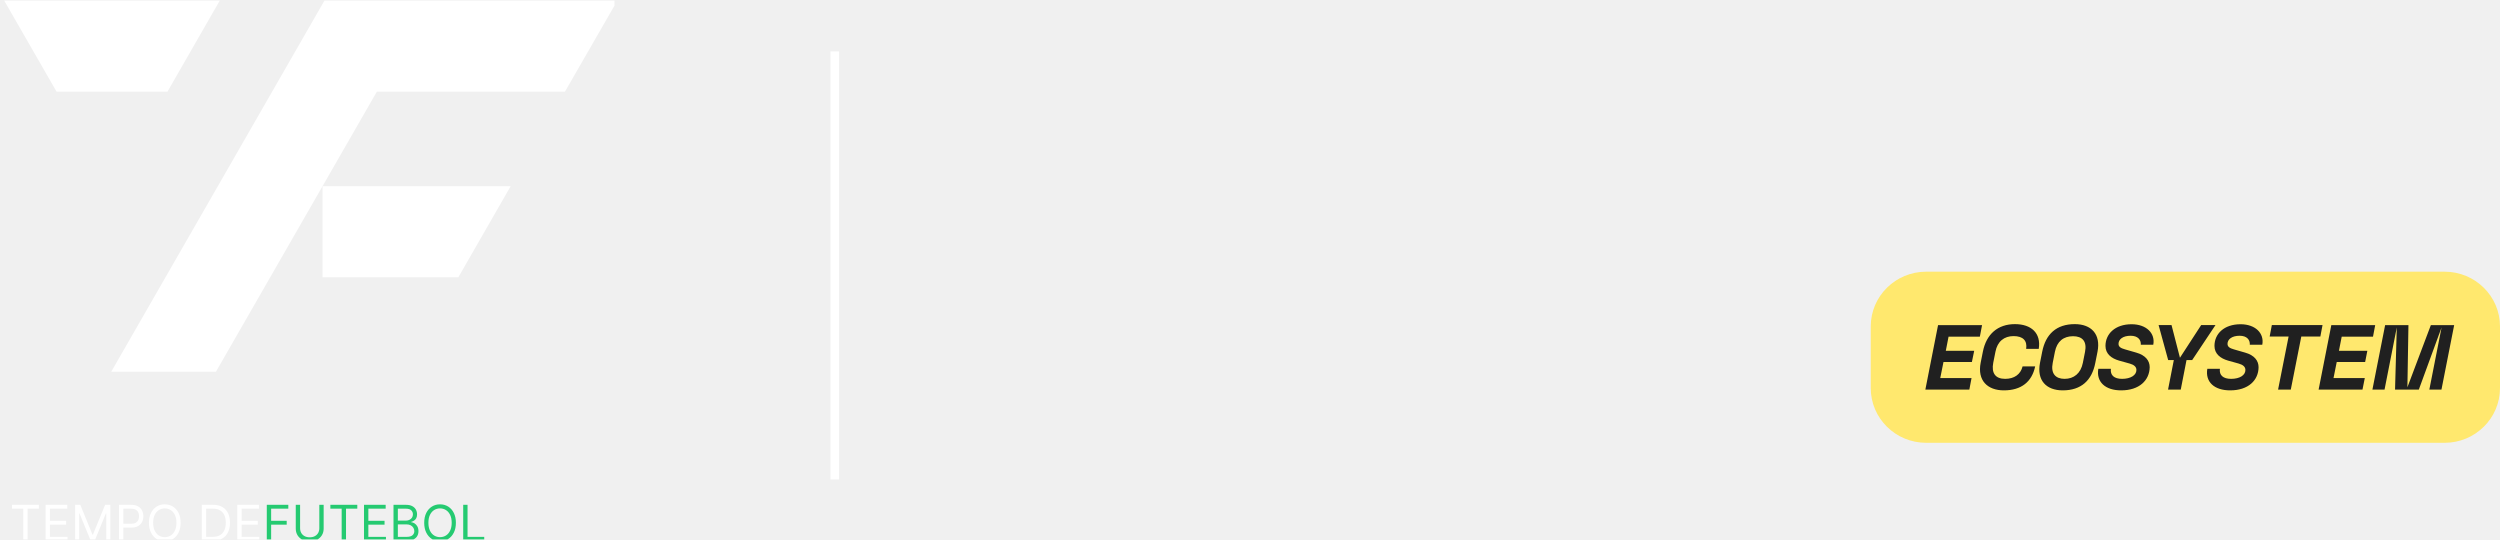
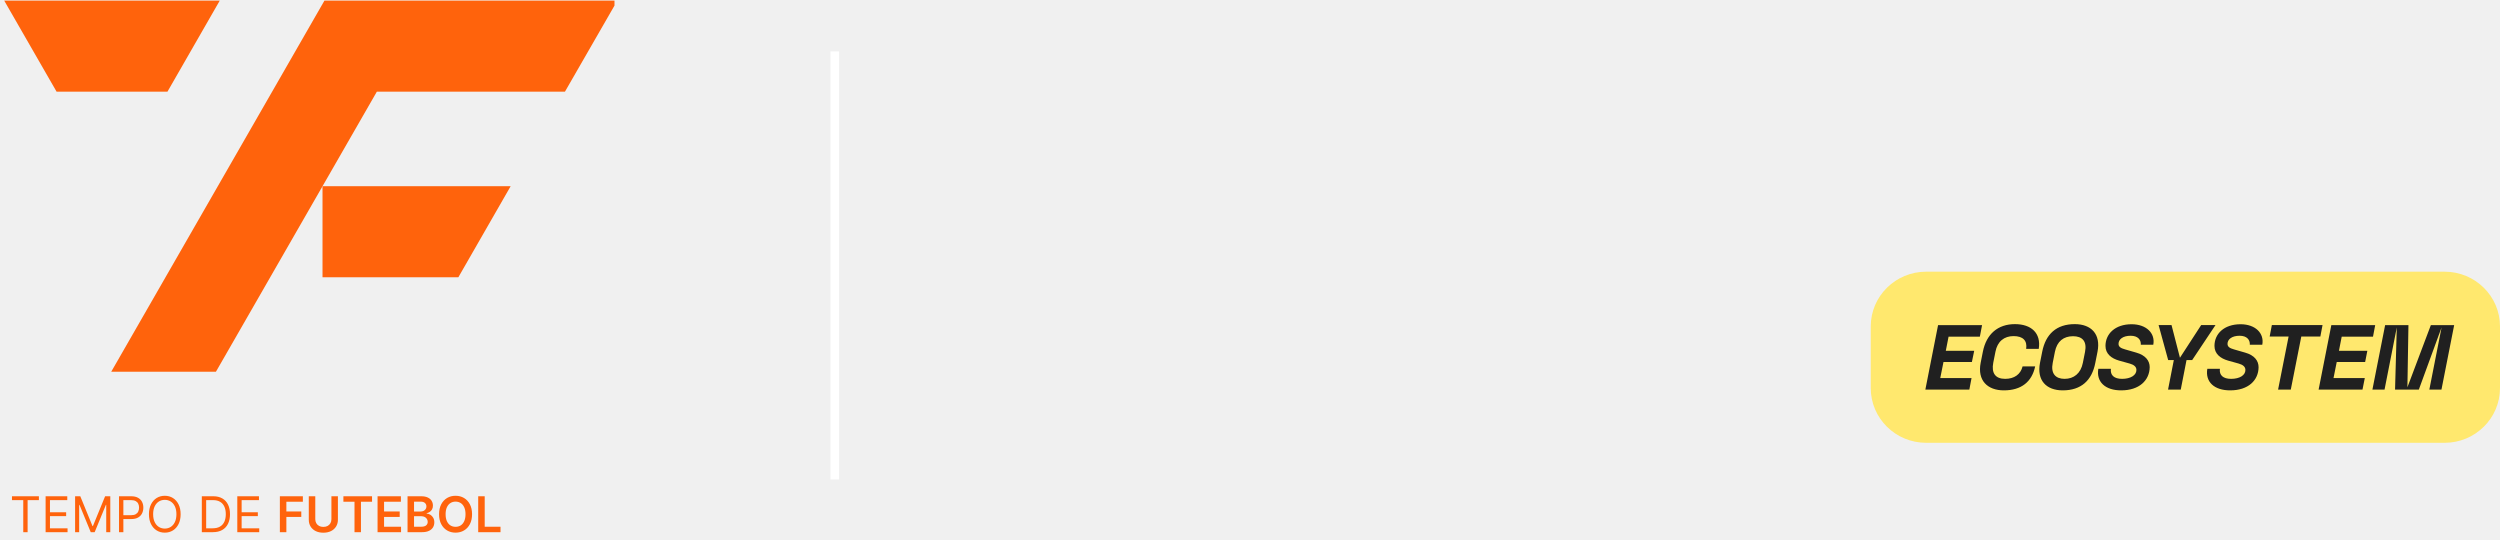
<svg xmlns="http://www.w3.org/2000/svg" width="292" height="63" viewBox="0 0 292 63" fill="none">
-   <g clip-path="url(#clip0_483_1429)">
-     <path d="M138.911 17.657C140.138 17.897 141.082 18.336 141.703 18.935C142.336 19.535 142.647 20.387 142.647 21.505V21.585C142.647 22.77 142.323 23.689 141.676 24.342C141.028 24.994 140.138 25.447 138.992 25.713C137.846 25.966 136.403 26.086 134.677 26.1H133.76L122.432 26.073V10H135.702C137.401 10.013 138.763 10.36 139.774 11.039C140.786 11.718 141.298 12.677 141.298 13.928V14.008C141.298 14.954 141.096 15.713 140.705 16.312C140.3 16.924 139.707 17.364 138.911 17.657ZM136.821 14.647C136.821 14.115 136.699 13.729 136.443 13.502C136.2 13.249 135.863 13.103 135.459 13.05C135.068 12.996 134.488 12.956 133.746 12.956H126.774V16.352L132.06 16.392H133.76C134.555 16.392 135.135 16.365 135.499 16.325C135.863 16.285 136.187 16.139 136.443 15.886C136.686 15.646 136.821 15.233 136.821 14.647ZM134.461 22.89C135.351 22.89 136.025 22.864 136.47 22.797C136.915 22.73 137.266 22.557 137.522 22.278C137.792 21.998 137.913 21.559 137.913 20.946C137.913 20.334 137.778 19.921 137.522 19.668C137.252 19.388 136.902 19.228 136.47 19.162C136.025 19.108 135.364 19.082 134.461 19.082H126.761V22.837C129.943 22.837 132.209 22.85 133.557 22.877L134.461 22.89Z" fill="#F0F0F0" />
+   <g clip-path="url(#clip0_5_654)">
+     <path d="M138.911 17.657C140.138 17.897 141.082 18.336 141.702 18.935C142.336 19.535 142.646 20.387 142.646 21.505V21.585C142.646 22.77 142.323 23.689 141.675 24.342C141.028 24.994 140.138 25.447 138.992 25.713C137.845 25.966 136.403 26.086 134.676 26.1H133.759L122.431 26.073V10H135.701C137.4 10.013 138.763 10.36 139.774 11.039C140.785 11.718 141.298 12.677 141.298 13.928V14.008C141.298 14.954 141.096 15.713 140.704 16.312C140.3 16.924 139.707 17.364 138.911 17.657ZM136.821 14.647C136.821 14.115 136.699 13.729 136.443 13.502C136.2 13.249 135.863 13.103 135.459 13.05C135.067 12.996 134.488 12.956 133.746 12.956H126.774V16.352L132.06 16.392H133.759C134.555 16.392 135.135 16.365 135.499 16.325C135.863 16.285 136.187 16.139 136.443 15.886C136.686 15.646 136.821 15.233 136.821 14.647ZM134.461 22.89C135.351 22.89 136.025 22.864 136.47 22.797C136.915 22.73 137.266 22.557 137.522 22.278C137.792 21.998 137.913 21.559 137.913 20.946C137.913 20.334 137.778 19.921 137.522 19.668C137.252 19.388 136.901 19.228 136.47 19.162C136.025 19.108 135.364 19.082 134.461 19.082H126.76V22.837C129.943 22.837 132.208 22.85 133.557 22.877L134.461 22.89Z" fill="#F0F0F0" />
    <path d="M148.27 26.086H143.981V10H148.27V26.086Z" fill="#F0F0F0" />
-     <path d="M157.939 13.742C159.477 13.742 160.866 14.022 162.093 14.568C163.32 15.114 164.291 15.886 164.979 16.871C165.68 17.843 166.031 18.935 166.031 20.147C166.031 21.359 165.68 22.438 164.979 23.423C164.291 24.395 163.333 25.154 162.093 25.7C160.866 26.246 159.477 26.526 157.939 26.526C156.402 26.526 155.067 26.246 153.786 25.7C152.491 25.141 151.466 24.369 150.684 23.396C149.915 22.411 149.538 21.319 149.538 20.134C149.538 18.949 149.915 17.843 150.684 16.871C151.466 15.886 152.491 15.114 153.786 14.568C155.067 14.022 156.456 13.742 157.939 13.742ZM157.939 23.796C158.991 23.796 159.895 23.49 160.65 22.864C161.391 22.238 161.769 21.332 161.769 20.147C161.769 18.962 161.391 18.03 160.65 17.404C159.895 16.778 159.005 16.472 157.939 16.472C157.265 16.472 156.604 16.605 155.984 16.885C155.363 17.151 154.864 17.55 154.46 18.096C154.069 18.642 153.866 19.322 153.866 20.134C153.866 20.946 154.069 21.599 154.46 22.158C154.851 22.704 155.363 23.117 155.984 23.396C156.604 23.676 157.265 23.796 157.939 23.796Z" fill="#F0F0F0" />
-     <path d="M166.813 20.214C166.813 19.002 167.177 17.91 167.892 16.938C168.607 15.953 169.591 15.18 170.845 14.634C172.086 14.088 173.475 13.809 174.985 13.809C177.156 13.809 178.896 14.275 180.204 15.22C181.526 16.152 182.389 17.404 182.807 18.975H178.492C178.316 18.27 177.912 17.684 177.278 17.244C176.658 16.778 175.902 16.552 175.012 16.552C173.839 16.552 172.909 16.898 172.221 17.577C171.533 18.243 171.182 19.122 171.182 20.227C171.182 20.88 171.331 21.492 171.627 22.051C171.924 22.597 172.342 23.05 172.908 23.396C173.475 23.729 174.149 23.902 174.931 23.902C175.862 23.902 176.631 23.676 177.264 23.223C177.912 22.757 178.316 22.185 178.478 21.492H182.793C182.645 22.424 182.214 23.276 181.499 24.076C180.784 24.861 179.854 25.474 178.707 25.94C177.575 26.406 176.347 26.632 175.012 26.632C173.529 26.632 172.167 26.353 170.913 25.807C169.672 25.247 168.674 24.475 167.946 23.503C167.177 22.517 166.813 21.412 166.813 20.214Z" fill="#F0F0F0" />
+     <path d="M157.939 13.742C159.477 13.742 160.866 14.022 162.093 14.568C163.32 15.114 164.291 15.886 164.979 16.871C165.68 17.843 166.031 18.935 166.031 20.147C166.031 21.359 165.68 22.438 164.979 23.423C164.291 24.395 163.334 25.154 162.093 25.7C160.866 26.246 159.477 26.526 157.939 26.526C156.402 26.526 155.067 26.246 153.786 25.7C152.491 25.141 151.466 24.369 150.684 23.396C149.915 22.411 149.538 21.319 149.538 20.134C149.538 18.949 149.915 17.843 150.684 16.871C151.466 15.886 152.491 15.114 153.786 14.568C155.067 14.022 156.456 13.742 157.939 13.742ZM157.939 23.796C158.991 23.796 159.895 23.49 160.65 22.864C161.392 22.238 161.769 21.332 161.769 20.147C161.769 18.962 161.392 18.03 160.65 17.404C159.895 16.778 159.005 16.472 157.939 16.472C157.265 16.472 156.604 16.605 155.984 16.885C155.364 17.151 154.865 17.55 154.46 18.096C154.069 18.642 153.867 19.322 153.867 20.134C153.867 20.946 154.069 21.599 154.46 22.158C154.851 22.704 155.364 23.117 155.984 23.396C156.604 23.676 157.265 23.796 157.939 23.796Z" fill="#F0F0F0" />
+     <path d="M166.813 20.214C166.813 19.002 167.177 17.91 167.892 16.938C168.606 15.953 169.591 15.18 170.845 14.634C172.086 14.088 173.475 13.809 174.985 13.809C177.156 13.809 178.896 14.275 180.204 15.22C181.526 16.152 182.389 17.404 182.807 18.975H178.491C178.316 18.27 177.911 17.684 177.278 17.244C176.657 16.778 175.902 16.552 175.012 16.552C173.839 16.552 172.908 16.898 172.22 17.577C171.533 18.243 171.182 19.122 171.182 20.227C171.182 20.88 171.33 21.492 171.627 22.051C171.924 22.597 172.342 23.05 172.908 23.396C173.475 23.729 174.149 23.902 174.931 23.902C175.862 23.902 176.63 23.676 177.264 23.223C177.911 22.757 178.316 22.185 178.478 21.492H182.793C182.645 22.424 182.213 23.276 181.499 24.076C180.784 24.861 179.853 25.474 178.707 25.94C177.574 26.406 176.347 26.632 175.012 26.632C173.529 26.632 172.167 26.353 170.912 25.807C169.672 25.247 168.674 24.475 167.946 23.503C167.177 22.517 166.813 21.412 166.813 20.214Z" fill="#F0F0F0" />
    <path d="M192.395 19.548L199.057 26.086H193.946L188.053 20.44V26.086H183.764V10H188.053V18.696L193.096 14.235H198.288L192.395 19.548Z" fill="#F0F0F0" />
    <path d="M197.627 20.214C197.627 19.002 197.992 17.91 198.706 16.938C199.421 15.953 200.405 15.18 201.66 14.634C202.9 14.088 204.289 13.809 205.8 13.809C207.971 13.809 209.711 14.275 211.019 15.22C212.34 16.152 213.203 17.404 213.621 18.975H209.306C209.131 18.27 208.726 17.684 208.092 17.244C207.472 16.778 206.717 16.552 205.827 16.552C204.653 16.552 203.723 16.898 203.035 17.577C202.347 18.243 201.997 19.122 201.997 20.227C201.997 20.88 202.145 21.492 202.442 22.051C202.739 22.597 203.157 23.05 203.723 23.396C204.289 23.729 204.964 23.902 205.746 23.902C206.676 23.902 207.445 23.676 208.079 23.223C208.726 22.757 209.131 22.185 209.293 21.492H213.608C213.46 22.424 213.028 23.276 212.313 24.076C211.599 24.861 210.668 25.474 209.522 25.94C208.389 26.406 207.162 26.632 205.827 26.632C204.343 26.632 202.981 26.353 201.741 25.807C200.5 25.247 199.502 24.475 198.774 23.503C197.992 22.517 197.627 21.412 197.627 20.214Z" fill="#F0F0F0" />
    <path d="M224.1 13.848C225.731 13.848 227.067 14.421 228.105 15.58C229.157 16.738 229.696 18.602 229.696 21.186V26.073H225.408V21.252C225.408 20.32 225.34 19.548 225.206 18.909C225.084 18.27 224.801 17.737 224.342 17.297C223.884 16.858 223.196 16.645 222.279 16.645C221.349 16.645 220.58 16.871 220.094 17.324C219.622 17.777 219.326 18.323 219.191 18.975C219.056 19.614 218.989 20.387 218.989 21.306V26.086H214.7V10H218.989V15.699C220.108 14.461 221.807 13.848 224.1 13.848Z" fill="#F0F0F0" />
-     <path d="M238.826 13.715C240.849 13.715 242.656 14.062 244.261 14.754C245.866 15.446 246.661 16.672 246.661 18.429V26.073H242.656L242.305 24.275V24.169C241.968 24.834 241.186 25.354 239.972 25.74C238.772 26.113 237.45 26.299 236.034 26.299C234.888 26.299 233.728 26.073 232.555 25.607C231.382 25.127 230.789 24.102 230.789 22.544C230.789 20.986 231.288 20.067 232.285 19.588C233.297 19.108 234.389 18.869 235.536 18.869C237.774 18.869 239.338 18.855 240.202 18.829C241.065 18.789 241.631 18.709 241.901 18.589C242.184 18.469 242.332 18.256 242.346 17.963V17.724C242.332 17.218 241.968 16.831 241.24 16.552C240.539 16.259 239.716 16.112 238.799 16.112C237.801 16.112 236.952 16.272 236.25 16.618C235.562 16.938 235.212 17.444 235.212 18.123H230.923C230.923 17.004 231.355 16.125 232.205 15.473C233.068 14.82 234.093 14.368 235.279 14.128C236.48 13.848 237.666 13.715 238.826 13.715ZM242.319 20.174C241.618 20.493 240.539 20.653 239.082 20.653C238.098 20.653 237.329 20.693 236.776 20.76C236.237 20.826 235.832 20.959 235.562 21.146C235.306 21.319 235.185 21.585 235.171 21.931C235.212 22.411 235.468 22.77 235.913 23.023C236.385 23.263 237.167 23.396 238.273 23.396C239.73 23.396 240.754 23.09 241.375 22.464C242.009 21.838 242.319 21.093 242.319 20.2V20.174Z" fill="#F0F0F0" />
+     <path d="M238.826 13.715C240.849 13.715 242.656 14.062 244.261 14.754C245.866 15.446 246.661 16.672 246.661 18.429V26.073H242.656L242.306 24.275V24.169C241.968 24.834 241.186 25.354 239.973 25.74C238.772 26.113 237.451 26.299 236.035 26.299C234.888 26.299 233.729 26.073 232.555 25.607C231.382 25.127 230.789 24.102 230.789 22.544C230.789 20.986 231.288 20.067 232.286 19.588C233.297 19.108 234.389 18.869 235.536 18.869C237.774 18.869 239.339 18.855 240.202 18.829C241.065 18.789 241.631 18.709 241.901 18.589C242.184 18.469 242.333 18.256 242.346 17.963V17.724C242.333 17.218 241.968 16.831 241.24 16.552C240.539 16.259 239.716 16.112 238.799 16.112C237.801 16.112 236.952 16.272 236.251 16.618C235.563 16.938 235.212 17.444 235.212 18.123H230.924C230.924 17.004 231.355 16.125 232.205 15.473C233.068 14.82 234.093 14.368 235.28 14.128C236.48 13.848 237.666 13.715 238.826 13.715ZM242.319 20.174C241.618 20.493 240.539 20.653 239.082 20.653C238.098 20.653 237.329 20.693 236.776 20.76C236.237 20.826 235.832 20.959 235.563 21.146C235.307 21.319 235.185 21.585 235.172 21.931C235.212 22.411 235.468 22.77 235.913 23.023C236.385 23.263 237.168 23.396 238.273 23.396C239.73 23.396 240.755 23.09 241.375 22.464C242.009 21.838 242.319 21.093 242.319 20.2V20.174Z" fill="#F0F0F0" />
    <path d="M252.393 10H248.104V12.956H252.393V10ZM252.393 26.086H248.104V13.595H252.393V26.086Z" fill="#F0F0F0" />
    <path d="M263.302 13.848C265.029 13.848 266.391 14.408 267.348 15.54C268.319 16.672 268.805 18.549 268.805 21.186V26.073H264.516V21.252C264.516 20.32 264.449 19.548 264.314 18.909C264.193 18.27 263.909 17.737 263.451 17.297C262.992 16.858 262.305 16.645 261.388 16.645C260.471 16.645 259.688 16.858 259.203 17.297C258.731 17.71 258.434 18.256 258.299 18.909C258.164 19.548 258.097 20.347 258.097 21.306V26.086H253.809V14.248H258.097V15.766C259.243 14.488 260.983 13.848 263.302 13.848Z" fill="#F0F0F0" />
    <path d="M133.625 38.417C135.162 38.417 136.497 38.511 137.63 38.697C138.763 38.883 139.693 39.296 140.448 39.909C141.217 40.535 141.595 41.453 141.595 42.665C141.595 44.902 140.61 46.407 138.628 47.179C136.645 47.965 134.42 48.351 131.966 48.351C129.498 48.351 127.273 47.952 125.169 47.153C123.052 46.341 122 44.809 122 42.545L126.733 42.505C126.733 43.304 127.044 43.89 127.664 44.29C128.298 44.676 128.972 44.929 129.714 45.022C130.469 45.115 131.265 45.155 132.128 45.155C133.449 45.155 134.582 44.969 135.54 44.596C136.497 44.223 136.983 43.611 136.996 42.772V42.745C136.996 42.119 136.524 41.72 135.567 41.547C134.623 41.36 133.49 41.267 132.155 41.267H130.793C129.026 41.267 127.543 41.174 126.329 41.001C125.115 40.814 124.09 40.388 123.254 39.736C122.432 39.07 122.027 38.071 122.027 36.739C122.027 33.104 125.344 31.28 131.993 31.28C134.353 31.28 136.551 31.679 138.574 32.478C140.61 33.277 141.635 34.809 141.635 37.086H136.942C136.942 36.273 136.47 35.661 135.513 35.235C134.555 34.809 133.395 34.569 132.033 34.516C130.55 34.516 129.296 34.689 128.244 35.035C127.219 35.381 126.706 35.927 126.706 36.66C126.706 37.818 128.406 38.404 131.818 38.404L133.625 38.417Z" fill="#F0F0F0" />
-     <path d="M158.789 42.212C158.762 43.238 158.506 44.223 158.02 45.142C157.535 46.074 156.847 46.82 155.97 47.406C155.094 47.965 154.082 48.258 152.95 48.258C150.428 48.258 148.513 47.672 147.232 46.5V52H142.943V36.034H146.8L147.11 37.618C148.405 36.34 150.347 35.727 152.963 35.767C154.096 35.767 155.094 36.047 155.957 36.593C156.834 37.139 157.521 37.898 158.02 38.857C158.519 39.816 158.776 40.881 158.789 42.079V42.212ZM150.738 45.648C151.52 45.648 152.181 45.475 152.72 45.129C153.273 44.782 153.691 44.343 153.975 43.81C154.271 43.264 154.42 42.692 154.433 42.119C154.406 41.054 154.082 40.148 153.462 39.429C152.842 38.71 151.938 38.337 150.738 38.337C150.064 38.337 149.457 38.497 148.918 38.843C148.392 39.176 147.974 39.616 147.69 40.175C147.394 40.721 147.245 41.307 147.245 41.933V41.973C147.245 43.065 147.569 43.957 148.216 44.649C148.85 45.315 149.686 45.648 150.738 45.648Z" fill="#F0F0F0" />
-     <path d="M168.107 35.528C169.644 35.528 171.033 35.807 172.261 36.353C173.488 36.899 174.459 37.672 175.147 38.657C175.848 39.629 176.199 40.721 176.199 41.933C176.199 43.145 175.848 44.223 175.147 45.209C174.459 46.181 173.501 46.94 172.261 47.486C171.033 48.032 169.644 48.311 168.107 48.311C166.57 48.311 165.235 48.032 163.954 47.486C162.659 46.926 161.634 46.154 160.852 45.182C160.083 44.197 159.706 43.105 159.706 41.919C159.706 40.734 160.083 39.629 160.852 38.657C161.634 37.672 162.659 36.899 163.954 36.353C165.235 35.807 166.624 35.528 168.107 35.528ZM168.107 45.581C169.159 45.581 170.063 45.275 170.818 44.649C171.573 44.023 171.937 43.118 171.937 41.933C171.937 40.748 171.559 39.816 170.818 39.19C170.063 38.564 169.172 38.258 168.107 38.258C167.433 38.258 166.786 38.391 166.152 38.67C165.531 38.937 165.032 39.336 164.628 39.882C164.237 40.428 164.034 41.107 164.034 41.919C164.034 42.732 164.237 43.384 164.628 43.944C165.019 44.489 165.531 44.902 166.152 45.182C166.772 45.462 167.433 45.581 168.107 45.581Z" fill="#F0F0F0" />
-     <path d="M181.553 38.005C182.699 36.779 184.493 36.047 186.947 35.807V39.203H184.196C183.185 39.203 182.497 39.549 182.133 40.242C181.782 40.934 181.607 41.88 181.607 43.065V47.872H177.318V36.034H181.148L181.553 38.005Z" fill="#F0F0F0" />
+     <path d="M158.789 42.212C158.762 43.238 158.506 44.223 158.02 45.142C157.535 46.074 156.847 46.82 155.97 47.406C155.094 47.965 154.082 48.258 152.949 48.258C150.428 48.258 148.513 47.672 147.232 46.5V52H142.943V36.034H146.8L147.11 37.618C148.405 36.34 150.347 35.727 152.963 35.767C154.096 35.767 155.094 36.047 155.957 36.593C156.833 37.139 157.521 37.898 158.02 38.857C158.519 39.816 158.775 40.881 158.789 42.079V42.212ZM150.738 45.648C151.52 45.648 152.181 45.475 152.72 45.129C153.273 44.782 153.691 44.343 153.974 43.81C154.271 43.264 154.419 42.692 154.433 42.119C154.406 41.054 154.082 40.148 153.462 39.429C152.842 38.71 151.938 38.337 150.738 38.337C150.064 38.337 149.457 38.497 148.917 38.843C148.391 39.176 147.973 39.616 147.69 40.175C147.393 40.721 147.245 41.307 147.245 41.933V41.973C147.245 43.065 147.569 43.957 148.216 44.649C148.85 45.315 149.686 45.648 150.738 45.648Z" fill="#F0F0F0" />
+     <path d="M168.107 35.528C169.645 35.528 171.034 35.807 172.261 36.353C173.488 36.899 174.459 37.672 175.147 38.657C175.848 39.629 176.199 40.721 176.199 41.933C176.199 43.145 175.848 44.223 175.147 45.209C174.459 46.181 173.502 46.94 172.261 47.486C171.034 48.032 169.645 48.311 168.107 48.311C166.57 48.311 165.235 48.032 163.954 47.486C162.659 46.926 161.634 46.154 160.852 45.182C160.083 44.197 159.706 43.105 159.706 41.919C159.706 40.734 160.083 39.629 160.852 38.657C161.634 37.672 162.659 36.899 163.954 36.353C165.235 35.807 166.624 35.528 168.107 35.528ZM168.107 45.581C169.159 45.581 170.063 45.275 170.818 44.649C171.573 44.023 171.937 43.118 171.937 41.933C171.937 40.748 171.56 39.816 170.818 39.19C170.063 38.564 169.173 38.258 168.107 38.258C167.433 38.258 166.786 38.391 166.152 38.67C165.532 38.937 165.033 39.336 164.628 39.882C164.237 40.428 164.035 41.107 164.035 41.919C164.035 42.732 164.237 43.384 164.628 43.944C165.019 44.489 165.532 44.902 166.152 45.182C166.772 45.462 167.433 45.581 168.107 45.581Z" fill="#F0F0F0" />
+     <path d="M181.553 38.005C182.699 36.779 184.492 36.047 186.947 35.807V39.203H184.196C183.184 39.203 182.497 39.549 182.132 40.242C181.782 40.934 181.607 41.88 181.607 43.065V47.872H177.318V36.034H181.148L181.553 38.005Z" fill="#F0F0F0" />
    <path d="M194.85 36.02H197.142V39.07H194.85V47.872H190.561V39.07H188.161V36.02H190.561V33.45L194.85 31.426V36.02Z" fill="#F0F0F0" />
-     <path d="M205.867 40.921C206.285 40.921 206.595 40.907 206.811 40.894L207.971 40.867C209.643 40.867 211.005 41.094 212.043 41.547C213.082 41.986 213.608 42.852 213.608 44.17C213.608 45.874 212.839 47.006 211.315 47.566C209.791 48.098 208.011 48.365 205.988 48.365C203.965 48.365 202.199 48.072 200.554 47.472C198.908 46.86 198.086 45.701 198.086 43.997L202.415 44.023C202.415 44.742 202.765 45.249 203.467 45.528C204.168 45.794 205.004 45.914 205.975 45.914C207.162 45.914 208.025 45.781 208.578 45.528C209.117 45.262 209.387 44.862 209.387 44.316C209.387 43.77 209.077 43.438 208.443 43.291C207.822 43.131 207.256 43.051 206.73 43.051H205.759C204.397 43.051 203.17 42.985 202.104 42.852C201.039 42.705 200.095 42.372 199.286 41.853C198.477 41.32 198.072 40.508 198.072 39.443C198.072 37.831 198.868 36.779 200.446 36.287C202.024 35.794 203.858 35.554 205.921 35.554C207.984 35.554 209.656 35.847 211.221 36.446C212.785 37.046 213.581 38.191 213.581 39.895L209.306 39.869C209.306 39.11 208.901 38.617 208.092 38.364C207.283 38.111 206.555 37.991 205.907 37.991C203.561 37.991 202.388 38.457 202.388 39.376C202.442 40.375 203.574 40.881 205.867 40.921Z" fill="#F0F0F0" />
-     <path d="M279.93 13.103C280.065 12.783 280.537 12.783 280.672 13.103L282.061 16.392C282.115 16.525 282.25 16.618 282.398 16.632L285.999 16.911C286.349 16.938 286.498 17.377 286.228 17.604L283.49 19.921C283.382 20.014 283.329 20.16 283.369 20.307L284.205 23.769C284.286 24.115 283.908 24.382 283.612 24.195L280.524 22.331C280.402 22.251 280.24 22.251 280.105 22.331L277.031 24.195C276.734 24.382 276.356 24.115 276.437 23.769L277.273 20.307C277.3 20.16 277.26 20.014 277.139 19.921L274.401 17.604C274.131 17.377 274.28 16.938 274.63 16.911L278.231 16.632C278.379 16.618 278.514 16.525 278.568 16.392L279.93 13.103Z" fill="#F0F0F0" />
-     <path d="M224.977 31.732H285.527C289.101 31.732 292 34.596 292 38.124V45.328C292 48.857 289.101 51.72 285.527 51.72H224.977C221.403 51.72 218.503 48.857 218.503 45.328V38.124C218.503 34.596 221.403 31.732 224.977 31.732Z" fill="#FFE86E" />
-     <path d="M224.882 45.502L226.365 37.978H231.503L231.247 39.323H227.592L227.269 40.974H230.586L230.317 42.279H226.999L226.621 44.157H230.276L230.02 45.502H224.882ZM234.052 45.595C232.137 45.595 230.937 44.436 231.341 42.372L231.598 41.081C232.002 39.03 233.337 37.858 235.347 37.858C237.248 37.858 238.421 38.91 238.125 40.748H236.655C236.803 39.789 236.291 39.256 235.185 39.256C234.079 39.256 233.297 39.882 233.068 41.081L232.811 42.372C232.582 43.571 233.054 44.25 234.2 44.25C235.279 44.25 236.008 43.717 236.237 42.798H237.707C237.329 44.583 236.102 45.595 234.052 45.595ZM240.93 45.595C239.015 45.595 237.869 44.436 238.273 42.372L238.529 41.081C238.934 39.03 240.188 37.858 242.332 37.858C244.247 37.858 245.394 39.017 244.989 41.081L244.733 42.372C244.342 44.436 243.074 45.595 240.93 45.595ZM239.757 42.386C239.514 43.611 240.067 44.25 241.146 44.25C242.224 44.25 243.034 43.611 243.276 42.386L243.532 41.094C243.775 39.869 243.222 39.27 242.13 39.27C241.038 39.27 240.255 39.855 240.013 41.094L239.757 42.386ZM247.753 45.595C245.892 45.595 244.827 44.609 245.083 43.078H246.553C246.459 43.824 246.931 44.25 247.861 44.25C248.859 44.25 249.534 43.824 249.534 43.211C249.534 42.825 249.223 42.599 248.751 42.465L247.511 42.119C246.621 41.866 245.919 41.334 245.919 40.401C245.919 39.003 247.039 37.871 248.967 37.871C250.707 37.871 251.759 38.937 251.502 40.268H250.046C250.087 39.682 249.695 39.216 248.859 39.216C247.942 39.216 247.443 39.642 247.443 40.162C247.443 40.508 247.7 40.668 248.225 40.814L249.52 41.187C250.599 41.493 251.084 42.133 251.084 42.892C251.057 44.423 249.871 45.595 247.753 45.595ZM253.229 45.502L253.903 42.053H253.242L252.123 37.965H253.633L254.618 41.786L257.099 37.965H258.771L256.047 42.053H255.386L254.712 45.502H253.229ZM260.484 45.595C258.623 45.595 257.558 44.609 257.814 43.078H259.284C259.189 43.824 259.661 44.25 260.592 44.25C261.603 44.25 262.264 43.824 262.264 43.211C262.264 42.825 261.954 42.599 261.482 42.465L260.241 42.119C259.351 41.866 258.65 41.334 258.65 40.401C258.65 39.003 259.756 37.871 261.698 37.871C263.437 37.871 264.489 38.937 264.233 40.268H262.776C262.817 39.682 262.426 39.216 261.59 39.216C260.673 39.216 260.174 39.642 260.174 40.162C260.174 40.508 260.43 40.668 260.942 40.814L262.237 41.187C263.316 41.493 263.801 42.133 263.801 42.892C263.788 44.423 262.601 45.595 260.484 45.595ZM266.08 45.502L267.308 39.309H265.096L265.352 37.965H271.272L271.016 39.309H268.791L267.564 45.502H266.08ZM270.814 45.502L272.297 37.978H277.422L277.166 39.323H273.511L273.187 40.974H276.505L276.249 42.279H272.931L272.554 44.157H276.208L275.938 45.502H270.814ZM279.741 45.502L279.944 38.244L278.514 45.502H277.098L278.582 37.978H281.306L281.184 45.235L283.922 37.978H286.646L285.163 45.502H283.747L285.176 38.244L282.519 45.502H279.741Z" fill="#202020" />
+     <path d="M205.867 40.921C206.285 40.921 206.595 40.907 206.811 40.894L207.971 40.867C209.643 40.867 211.005 41.094 212.044 41.547C213.082 41.986 213.608 42.852 213.608 44.17C213.608 45.874 212.839 47.006 211.315 47.566C209.792 48.098 208.011 48.365 205.989 48.365C203.966 48.365 202.199 48.072 200.554 47.472C198.909 46.86 198.086 45.701 198.086 43.997L202.415 44.023C202.415 44.742 202.766 45.249 203.467 45.528C204.168 45.794 205.004 45.914 205.975 45.914C207.162 45.914 208.025 45.781 208.578 45.528C209.117 45.262 209.387 44.862 209.387 44.316C209.387 43.77 209.077 43.438 208.443 43.291C207.823 43.131 207.256 43.051 206.73 43.051H205.759C204.397 43.051 203.17 42.985 202.105 42.852C201.039 42.705 200.095 42.372 199.286 41.853C198.477 41.32 198.073 40.508 198.073 39.443C198.073 37.831 198.868 36.779 200.446 36.287C202.024 35.794 203.858 35.554 205.921 35.554C207.984 35.554 209.657 35.847 211.221 36.446C212.785 37.046 213.581 38.191 213.581 39.895L209.306 39.869C209.306 39.11 208.901 38.617 208.092 38.364C207.283 38.111 206.555 37.991 205.908 37.991C203.561 37.991 202.388 38.457 202.388 39.376C202.442 40.375 203.575 40.881 205.867 40.921Z" fill="#F0F0F0" />
+     <path d="M279.93 13.103C280.065 12.783 280.537 12.783 280.672 13.103L282.061 16.392C282.115 16.525 282.25 16.618 282.398 16.632L285.999 16.911C286.35 16.938 286.498 17.377 286.228 17.604L283.491 19.921C283.383 20.014 283.329 20.16 283.369 20.307L284.205 23.769C284.286 24.115 283.909 24.382 283.612 24.195L280.524 22.331C280.402 22.251 280.241 22.251 280.106 22.331L277.031 24.195C276.734 24.382 276.357 24.115 276.438 23.769L277.274 20.307C277.301 20.16 277.26 20.014 277.139 19.921L274.401 17.604C274.132 17.377 274.28 16.938 274.631 16.911L278.231 16.632C278.38 16.618 278.514 16.525 278.568 16.392L279.93 13.103Z" fill="#F0F0F0" />
+     <path d="M224.976 31.732H285.527C289.101 31.732 292 34.596 292 38.124V45.328C292 48.857 289.101 51.72 285.527 51.72H224.976C221.403 51.72 218.503 48.857 218.503 45.328V38.124C218.503 34.596 221.403 31.732 224.976 31.732Z" fill="#FFE86E" />
+     <path d="M224.882 45.502L226.366 37.978H231.504L231.247 39.323H227.593L227.269 40.974H230.587L230.317 42.279H226.999L226.622 44.157H230.276L230.02 45.502H224.882ZM234.052 45.595C232.137 45.595 230.937 44.436 231.342 42.372L231.598 41.081C232.003 39.03 233.338 37.858 235.347 37.858C237.248 37.858 238.422 38.91 238.125 40.748H236.655C236.803 39.789 236.291 39.256 235.185 39.256C234.079 39.256 233.297 39.882 233.068 41.081L232.812 42.372C232.582 43.571 233.054 44.25 234.201 44.25C235.28 44.25 236.008 43.717 236.237 42.798H237.707C237.329 44.583 236.102 45.595 234.052 45.595ZM240.93 45.595C239.015 45.595 237.869 44.436 238.273 42.372L238.53 41.081C238.934 39.03 240.188 37.858 242.333 37.858C244.247 37.858 245.394 39.017 244.989 41.081L244.733 42.372C244.342 44.436 243.074 45.595 240.93 45.595ZM239.757 42.386C239.514 43.611 240.067 44.25 241.146 44.25C242.225 44.25 243.034 43.611 243.276 42.386L243.533 41.094C243.775 39.869 243.223 39.27 242.13 39.27C241.038 39.27 240.256 39.855 240.013 41.094L239.757 42.386ZM247.754 45.595C245.893 45.595 244.827 44.609 245.084 43.078H246.554C246.459 43.824 246.931 44.25 247.862 44.25C248.86 44.25 249.534 43.824 249.534 43.211C249.534 42.825 249.224 42.599 248.752 42.465L247.511 42.119C246.621 41.866 245.92 41.334 245.92 40.401C245.92 39.003 247.039 37.871 248.967 37.871C250.707 37.871 251.759 38.937 251.503 40.268H250.046C250.087 39.682 249.696 39.216 248.86 39.216C247.943 39.216 247.444 39.642 247.444 40.162C247.444 40.508 247.7 40.668 248.226 40.814L249.52 41.187C250.599 41.493 251.085 42.133 251.085 42.892C251.058 44.423 249.871 45.595 247.754 45.595ZM253.229 45.502L253.903 42.053H253.242L252.123 37.965H253.633L254.618 41.786L257.099 37.965H258.772L256.047 42.053H255.387L254.712 45.502H253.229ZM260.484 45.595C258.623 45.595 257.558 44.609 257.814 43.078H259.284C259.19 43.824 259.662 44.25 260.592 44.25C261.603 44.25 262.264 43.824 262.264 43.211C262.264 42.825 261.954 42.599 261.482 42.465L260.241 42.119C259.351 41.866 258.65 41.334 258.65 40.401C258.65 39.003 259.756 37.871 261.698 37.871C263.438 37.871 264.489 38.937 264.233 40.268H262.777C262.817 39.682 262.426 39.216 261.59 39.216C260.673 39.216 260.174 39.642 260.174 40.162C260.174 40.508 260.43 40.668 260.943 40.814L262.237 41.187C263.316 41.493 263.802 42.133 263.802 42.892C263.788 44.423 262.601 45.595 260.484 45.595ZM266.081 45.502L267.308 39.309H265.096L265.353 37.965H271.273L271.016 39.309H268.791L267.564 45.502H266.081ZM270.814 45.502L272.298 37.978H277.422L277.166 39.323H273.511L273.188 40.974H276.505L276.249 42.279H272.931L272.554 44.157H276.208L275.939 45.502H270.814ZM279.742 45.502L279.944 38.244L278.514 45.502H277.098L278.582 37.978H281.306L281.185 45.235L283.922 37.978H286.646L285.163 45.502H283.747L285.176 38.244L282.52 45.502H279.742Z" fill="#202020" />
  </g>
-   <g clip-path="url(#clip1_483_1429)">
-     <path d="M25.669 0.069L19.561 10.704H6.606L0.489 0.069H25.669Z" fill="white" />
-     <path d="M37.897 0.069L12.99 43.421H25.219L44.018 10.704H65.988L72.109 0.069H37.897Z" fill="white" />
-     <path d="M59.645 21.747L53.537 32.383H37.67V21.747H59.645Z" fill="white" />
-     <path d="M1.399 59.415V58.964H4.543V59.415H3.225V63.157H2.717V59.415H1.399ZM5.327 63.157V58.964H7.857V59.415H5.835V60.831H7.726V61.282H5.835V62.706H7.89V63.157H5.327ZM8.772 58.964H9.378L10.803 62.444H10.852L12.277 58.964H12.883V63.157H12.408V59.971H12.367L11.057 63.157H10.598L9.288 59.971H9.247V63.157H8.772V58.964ZM13.901 63.157V58.964H15.317C15.646 58.964 15.915 59.024 16.124 59.142C16.334 59.26 16.49 59.419 16.591 59.619C16.692 59.82 16.742 60.044 16.742 60.291C16.742 60.538 16.692 60.762 16.591 60.964C16.491 61.166 16.337 61.327 16.128 61.447C15.919 61.566 15.652 61.626 15.326 61.626H14.31V61.175H15.309C15.534 61.175 15.715 61.136 15.852 61.059C15.988 60.981 16.087 60.876 16.148 60.743C16.211 60.609 16.243 60.459 16.243 60.291C16.243 60.123 16.211 59.973 16.148 59.84C16.087 59.708 15.988 59.604 15.85 59.529C15.712 59.453 15.529 59.415 15.301 59.415H14.409V63.157H13.901ZM21.097 61.06C21.097 61.503 21.018 61.885 20.858 62.207C20.698 62.529 20.479 62.777 20.201 62.952C19.922 63.127 19.604 63.214 19.247 63.214C18.889 63.214 18.571 63.127 18.293 62.952C18.015 62.777 17.795 62.529 17.636 62.207C17.476 61.885 17.396 61.503 17.396 61.06C17.396 60.618 17.476 60.236 17.636 59.914C17.795 59.592 18.015 59.344 18.293 59.169C18.571 58.994 18.889 58.907 19.247 58.907C19.604 58.907 19.922 58.994 20.201 59.169C20.479 59.344 20.698 59.592 20.858 59.914C21.018 60.236 21.097 60.618 21.097 61.06ZM20.606 61.06C20.606 60.697 20.545 60.391 20.424 60.141C20.304 59.892 20.141 59.703 19.935 59.574C19.73 59.446 19.501 59.382 19.247 59.382C18.993 59.382 18.763 59.446 18.557 59.574C18.352 59.703 18.189 59.892 18.068 60.141C17.948 60.391 17.887 60.697 17.887 61.06C17.887 61.424 17.948 61.73 18.068 61.98C18.189 62.23 18.352 62.419 18.557 62.547C18.763 62.675 18.993 62.739 19.247 62.739C19.501 62.739 19.73 62.675 19.935 62.547C20.141 62.419 20.304 62.23 20.424 61.98C20.545 61.73 20.606 61.424 20.606 61.06ZM24.866 63.157H23.572V58.964H24.924C25.33 58.964 25.678 59.048 25.968 59.216C26.257 59.383 26.479 59.622 26.633 59.935C26.787 60.246 26.864 60.618 26.864 61.052C26.864 61.489 26.786 61.865 26.631 62.18C26.475 62.494 26.249 62.736 25.951 62.905C25.654 63.073 25.292 63.157 24.866 63.157ZM24.08 62.706H24.833C25.18 62.706 25.467 62.64 25.695 62.506C25.923 62.372 26.093 62.182 26.205 61.935C26.317 61.688 26.373 61.394 26.373 61.052C26.373 60.714 26.318 60.422 26.207 60.178C26.096 59.933 25.931 59.744 25.712 59.613C25.492 59.481 25.218 59.415 24.891 59.415H24.08V62.706ZM27.716 63.157V58.964H30.246V59.415H28.223V60.831H30.115V61.282H28.223V62.706H30.279V63.157H27.716Z" fill="white" />
-     <path d="M31.161 63.157V58.964H33.675V59.415H31.669V60.831H33.487V61.282H31.669V63.157H31.161ZM37.296 58.964H37.803V61.74C37.803 62.027 37.736 62.283 37.601 62.508C37.467 62.732 37.278 62.908 37.034 63.038C36.789 63.166 36.503 63.23 36.174 63.23C35.845 63.23 35.558 63.166 35.314 63.038C35.07 62.908 34.88 62.732 34.745 62.508C34.611 62.283 34.544 62.027 34.544 61.74V58.964H35.052V61.699C35.052 61.904 35.097 62.086 35.187 62.246C35.277 62.404 35.406 62.529 35.572 62.62C35.74 62.711 35.941 62.756 36.174 62.756C36.407 62.756 36.608 62.711 36.776 62.62C36.944 62.529 37.072 62.404 37.161 62.246C37.251 62.086 37.296 61.904 37.296 61.699V58.964ZM38.588 59.415V58.964H41.732V59.415H40.414V63.157H39.906V59.415H38.588ZM42.516 63.157V58.964H45.046V59.415H43.024V60.831H44.915V61.282H43.024V62.706H45.079V63.157H42.516ZM45.961 63.157V58.964H47.427C47.719 58.964 47.96 59.015 48.15 59.116C48.339 59.215 48.48 59.35 48.573 59.519C48.666 59.687 48.712 59.873 48.712 60.078C48.712 60.258 48.681 60.407 48.616 60.524C48.553 60.642 48.47 60.734 48.367 60.803C48.264 60.871 48.153 60.921 48.033 60.954V60.995C48.161 61.003 48.29 61.048 48.42 61.13C48.549 61.212 48.658 61.329 48.745 61.482C48.833 61.635 48.876 61.822 48.876 62.043C48.876 62.253 48.828 62.442 48.733 62.61C48.638 62.778 48.487 62.911 48.281 63.009C48.075 63.108 47.806 63.157 47.476 63.157H45.961ZM46.469 62.706H47.476C47.808 62.706 48.043 62.642 48.182 62.514C48.323 62.384 48.393 62.227 48.393 62.043C48.393 61.901 48.357 61.77 48.285 61.65C48.212 61.529 48.109 61.432 47.976 61.359C47.842 61.286 47.684 61.249 47.501 61.249H46.469V62.706ZM46.469 60.807H47.411C47.563 60.807 47.701 60.777 47.824 60.717C47.948 60.657 48.047 60.572 48.119 60.463C48.193 60.354 48.229 60.225 48.229 60.078C48.229 59.894 48.165 59.737 48.037 59.609C47.909 59.48 47.705 59.415 47.427 59.415H46.469V60.807ZM53.248 61.06C53.248 61.503 53.168 61.885 53.008 62.207C52.849 62.529 52.63 62.777 52.351 62.952C52.073 63.127 51.755 63.214 51.397 63.214C51.04 63.214 50.722 63.127 50.443 62.952C50.165 62.777 49.946 62.529 49.786 62.207C49.627 61.885 49.547 61.503 49.547 61.06C49.547 60.618 49.627 60.236 49.786 59.914C49.946 59.592 50.165 59.344 50.443 59.169C50.722 58.994 51.04 58.907 51.397 58.907C51.755 58.907 52.073 58.994 52.351 59.169C52.63 59.344 52.849 59.592 53.008 59.914C53.168 60.236 53.248 60.618 53.248 61.06ZM52.757 61.06C52.757 60.697 52.696 60.391 52.574 60.141C52.454 59.892 52.291 59.703 52.085 59.574C51.88 59.446 51.651 59.382 51.397 59.382C51.144 59.382 50.913 59.446 50.707 59.574C50.503 59.703 50.34 59.892 50.218 60.141C50.098 60.391 50.038 60.697 50.038 61.06C50.038 61.424 50.098 61.73 50.218 61.98C50.34 62.23 50.503 62.419 50.707 62.547C50.913 62.675 51.144 62.739 51.397 62.739C51.651 62.739 51.88 62.675 52.085 62.547C52.291 62.419 52.454 62.23 52.574 61.98C52.696 61.73 52.757 61.424 52.757 61.06ZM54.102 63.157V58.964H54.609V62.706H56.558V63.157H54.102Z" fill="#25CA71" />
+   <g clip-path="url(#clip1_5_654)">
+     <path d="M25.669 0.069L19.561 10.704H6.606L0.489 0.069H25.669Z" fill="#FF630C" />
+     <path d="M37.897 0.069L12.99 43.421H25.219L44.018 10.704H65.988L72.109 0.069H37.897Z" fill="#FF630C" />
+     <path d="M59.645 21.747L53.537 32.383H37.67V21.747H59.645Z" fill="#FF630C" />
+     <path d="M1.399 58.415V57.964H4.543V58.415H3.225V62.157H2.717V58.415H1.399ZM5.327 62.157V57.964H7.857V58.415H5.835V59.831H7.726V60.282H5.835V61.706H7.89V62.157H5.327ZM8.772 57.964H9.378L10.803 61.444H10.852L12.277 57.964H12.883V62.157H12.408V58.971H12.367L11.057 62.157H10.598L9.288 58.971H9.247V62.157H8.772V57.964ZM13.901 62.157V57.964H15.317C15.646 57.964 15.915 58.024 16.124 58.142C16.334 58.26 16.49 58.419 16.591 58.619C16.692 58.82 16.742 59.044 16.742 59.291C16.742 59.538 16.692 59.762 16.591 59.964C16.491 60.166 16.337 60.327 16.128 60.447C15.919 60.566 15.652 60.626 15.326 60.626H14.31V60.175H15.309C15.534 60.175 15.715 60.136 15.852 60.059C15.988 59.981 16.087 59.876 16.148 59.743C16.211 59.609 16.243 59.459 16.243 59.291C16.243 59.123 16.211 58.973 16.148 58.84C16.087 58.708 15.988 58.604 15.85 58.529C15.712 58.453 15.529 58.415 15.301 58.415H14.409V62.157H13.901ZM21.097 60.06C21.097 60.503 21.018 60.885 20.858 61.207C20.698 61.529 20.479 61.777 20.201 61.952C19.922 62.127 19.604 62.214 19.247 62.214C18.889 62.214 18.571 62.127 18.293 61.952C18.015 61.777 17.795 61.529 17.636 61.207C17.476 60.885 17.396 60.503 17.396 60.06C17.396 59.618 17.476 59.236 17.636 58.914C17.795 58.592 18.015 58.344 18.293 58.169C18.571 57.994 18.889 57.907 19.247 57.907C19.604 57.907 19.922 57.994 20.201 58.169C20.479 58.344 20.698 58.592 20.858 58.914C21.018 59.236 21.097 59.618 21.097 60.06ZM20.606 60.06C20.606 59.697 20.545 59.391 20.424 59.141C20.304 58.892 20.141 58.703 19.935 58.574C19.73 58.446 19.501 58.382 19.247 58.382C18.993 58.382 18.763 58.446 18.557 58.574C18.352 58.703 18.189 58.892 18.068 59.141C17.948 59.391 17.887 59.697 17.887 60.06C17.887 60.424 17.948 60.73 18.068 60.98C18.189 61.23 18.352 61.419 18.557 61.547C18.763 61.675 18.993 61.739 19.247 61.739C19.501 61.739 19.73 61.675 19.935 61.547C20.141 61.419 20.304 61.23 20.424 60.98C20.545 60.73 20.606 60.424 20.606 60.06ZM24.866 62.157H23.572V57.964H24.924C25.33 57.964 25.678 58.048 25.968 58.216C26.257 58.383 26.479 58.622 26.633 58.935C26.787 59.246 26.864 59.618 26.864 60.052C26.864 60.489 26.786 60.865 26.631 61.18C26.475 61.494 26.249 61.736 25.951 61.905C25.654 62.073 25.292 62.157 24.866 62.157ZM24.08 61.706H24.833C25.18 61.706 25.467 61.64 25.695 61.506C25.923 61.372 26.093 61.182 26.205 60.935C26.317 60.688 26.373 60.394 26.373 60.052C26.373 59.714 26.318 59.422 26.207 59.178C26.096 58.933 25.931 58.744 25.712 58.613C25.492 58.481 25.218 58.415 24.891 58.415H24.08V61.706ZM27.716 62.157V57.964H30.246V58.415H28.223V59.831H30.115V60.282H28.223V61.706H30.279V62.157H27.716ZM32.688 62.157V57.964H35.374V58.601H33.448V59.739H35.19V60.376H33.448V62.157H32.688ZM38.709 57.964H39.468V60.703C39.468 61.004 39.397 61.268 39.255 61.496C39.115 61.724 38.917 61.902 38.662 62.03C38.407 62.157 38.108 62.22 37.767 62.22C37.425 62.22 37.126 62.157 36.87 62.03C36.615 61.902 36.417 61.724 36.277 61.496C36.136 61.268 36.066 61.004 36.066 60.703V57.964H36.825V60.64C36.825 60.815 36.864 60.97 36.94 61.107C37.018 61.243 37.127 61.35 37.268 61.428C37.408 61.505 37.575 61.543 37.767 61.543C37.959 61.543 38.126 61.505 38.267 61.428C38.408 61.35 38.518 61.243 38.594 61.107C38.671 60.97 38.709 60.815 38.709 60.64V57.964ZM40.109 58.601V57.964H43.455V58.601H42.159V62.157H41.405V58.601H40.109ZM44.099 62.157V57.964H46.826V58.601H44.859V59.739H46.685V60.376H44.859V61.52H46.843V62.157H44.099ZM47.601 62.157V57.964H49.206C49.509 57.964 49.761 58.012 49.961 58.108C50.163 58.202 50.314 58.331 50.414 58.495C50.515 58.658 50.565 58.844 50.565 59.051C50.565 59.222 50.532 59.368 50.467 59.489C50.401 59.609 50.313 59.707 50.203 59.782C50.092 59.857 49.969 59.911 49.832 59.944V59.985C49.981 59.993 50.124 60.039 50.26 60.122C50.398 60.204 50.511 60.32 50.598 60.47C50.685 60.62 50.729 60.802 50.729 61.014C50.729 61.231 50.676 61.427 50.571 61.6C50.466 61.772 50.308 61.908 50.096 62.007C49.885 62.107 49.619 62.157 49.298 62.157H47.601ZM48.36 61.522H49.177C49.453 61.522 49.651 61.47 49.773 61.365C49.896 61.258 49.957 61.122 49.957 60.955C49.957 60.831 49.926 60.719 49.865 60.619C49.804 60.518 49.716 60.439 49.603 60.382C49.49 60.323 49.355 60.294 49.198 60.294H48.36V61.522ZM48.36 59.747H49.112C49.243 59.747 49.361 59.724 49.466 59.676C49.571 59.627 49.654 59.558 49.714 59.469C49.775 59.379 49.806 59.272 49.806 59.15C49.806 58.987 49.748 58.853 49.634 58.748C49.52 58.643 49.352 58.591 49.128 58.591H48.36V59.747ZM55.136 60.06C55.136 60.512 55.051 60.899 54.882 61.221C54.714 61.542 54.485 61.788 54.194 61.958C53.905 62.129 53.577 62.214 53.209 62.214C52.842 62.214 52.514 62.129 52.223 61.958C51.934 61.786 51.704 61.54 51.535 61.219C51.367 60.897 51.283 60.511 51.283 60.06C51.283 59.609 51.367 59.223 51.535 58.902C51.704 58.58 51.934 58.334 52.223 58.163C52.514 57.992 52.842 57.907 53.209 57.907C53.577 57.907 53.905 57.992 54.194 58.163C54.485 58.334 54.714 58.58 54.882 58.902C55.051 59.223 55.136 59.609 55.136 60.06ZM54.372 60.06C54.372 59.743 54.322 59.474 54.223 59.256C54.125 59.036 53.988 58.87 53.813 58.759C53.639 58.645 53.437 58.589 53.209 58.589C52.982 58.589 52.78 58.645 52.606 58.759C52.431 58.87 52.294 59.036 52.194 59.256C52.096 59.474 52.047 59.743 52.047 60.06C52.047 60.379 52.096 60.647 52.194 60.867C52.294 61.086 52.431 61.251 52.606 61.365C52.78 61.477 52.982 61.532 53.209 61.532C53.437 61.532 53.639 61.477 53.813 61.365C53.988 61.251 54.125 61.086 54.223 60.867C54.322 60.647 54.372 60.379 54.372 60.06ZM55.854 62.157V57.964H56.613V61.52H58.46V62.157H55.854Z" fill="#FF630C" />
  </g>
  <line x1="97.5" y1="6" x2="97.5" y2="56" stroke="white" />
  <defs>
-     <clipPath id="clip0_483_1429">
+     <clipPath id="clip0_5_654">
      <rect width="170" height="42" fill="white" transform="translate(122 10)" />
    </clipPath>
-     <clipPath id="clip1_483_1429">
+     <clipPath id="clip1_5_654">
      <rect width="71.772" height="63" fill="white" />
    </clipPath>
  </defs>
</svg>
